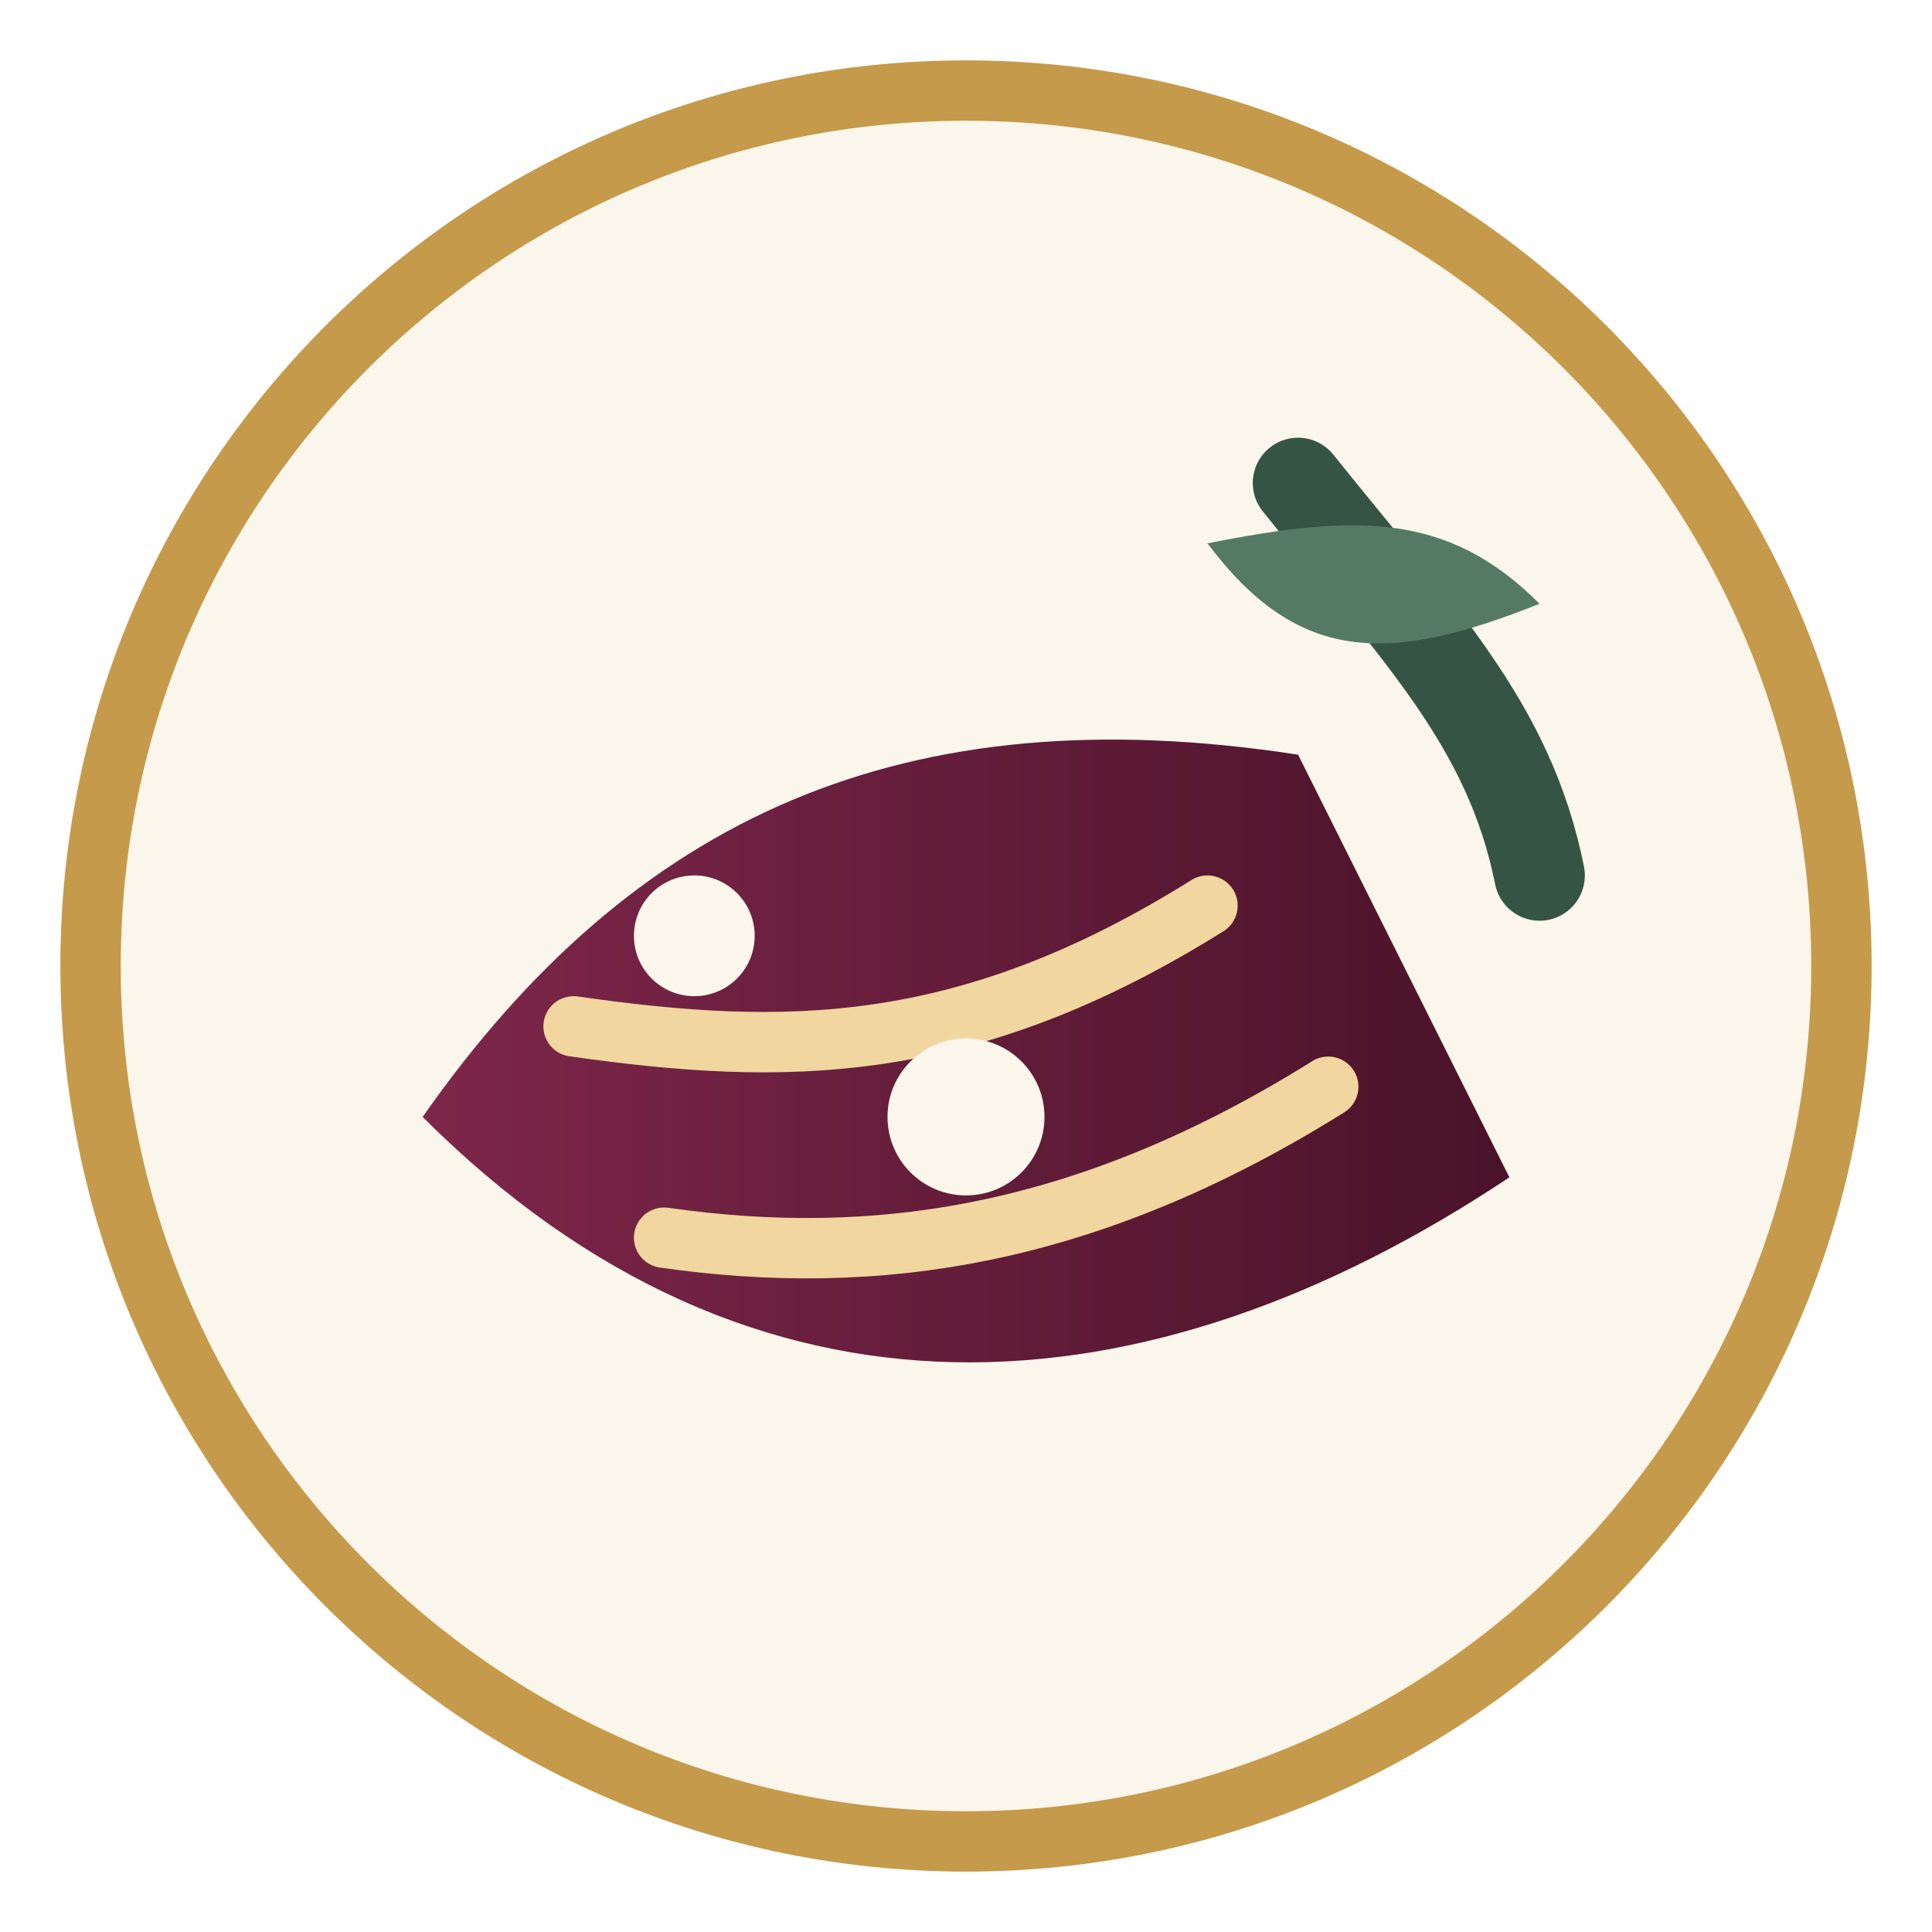
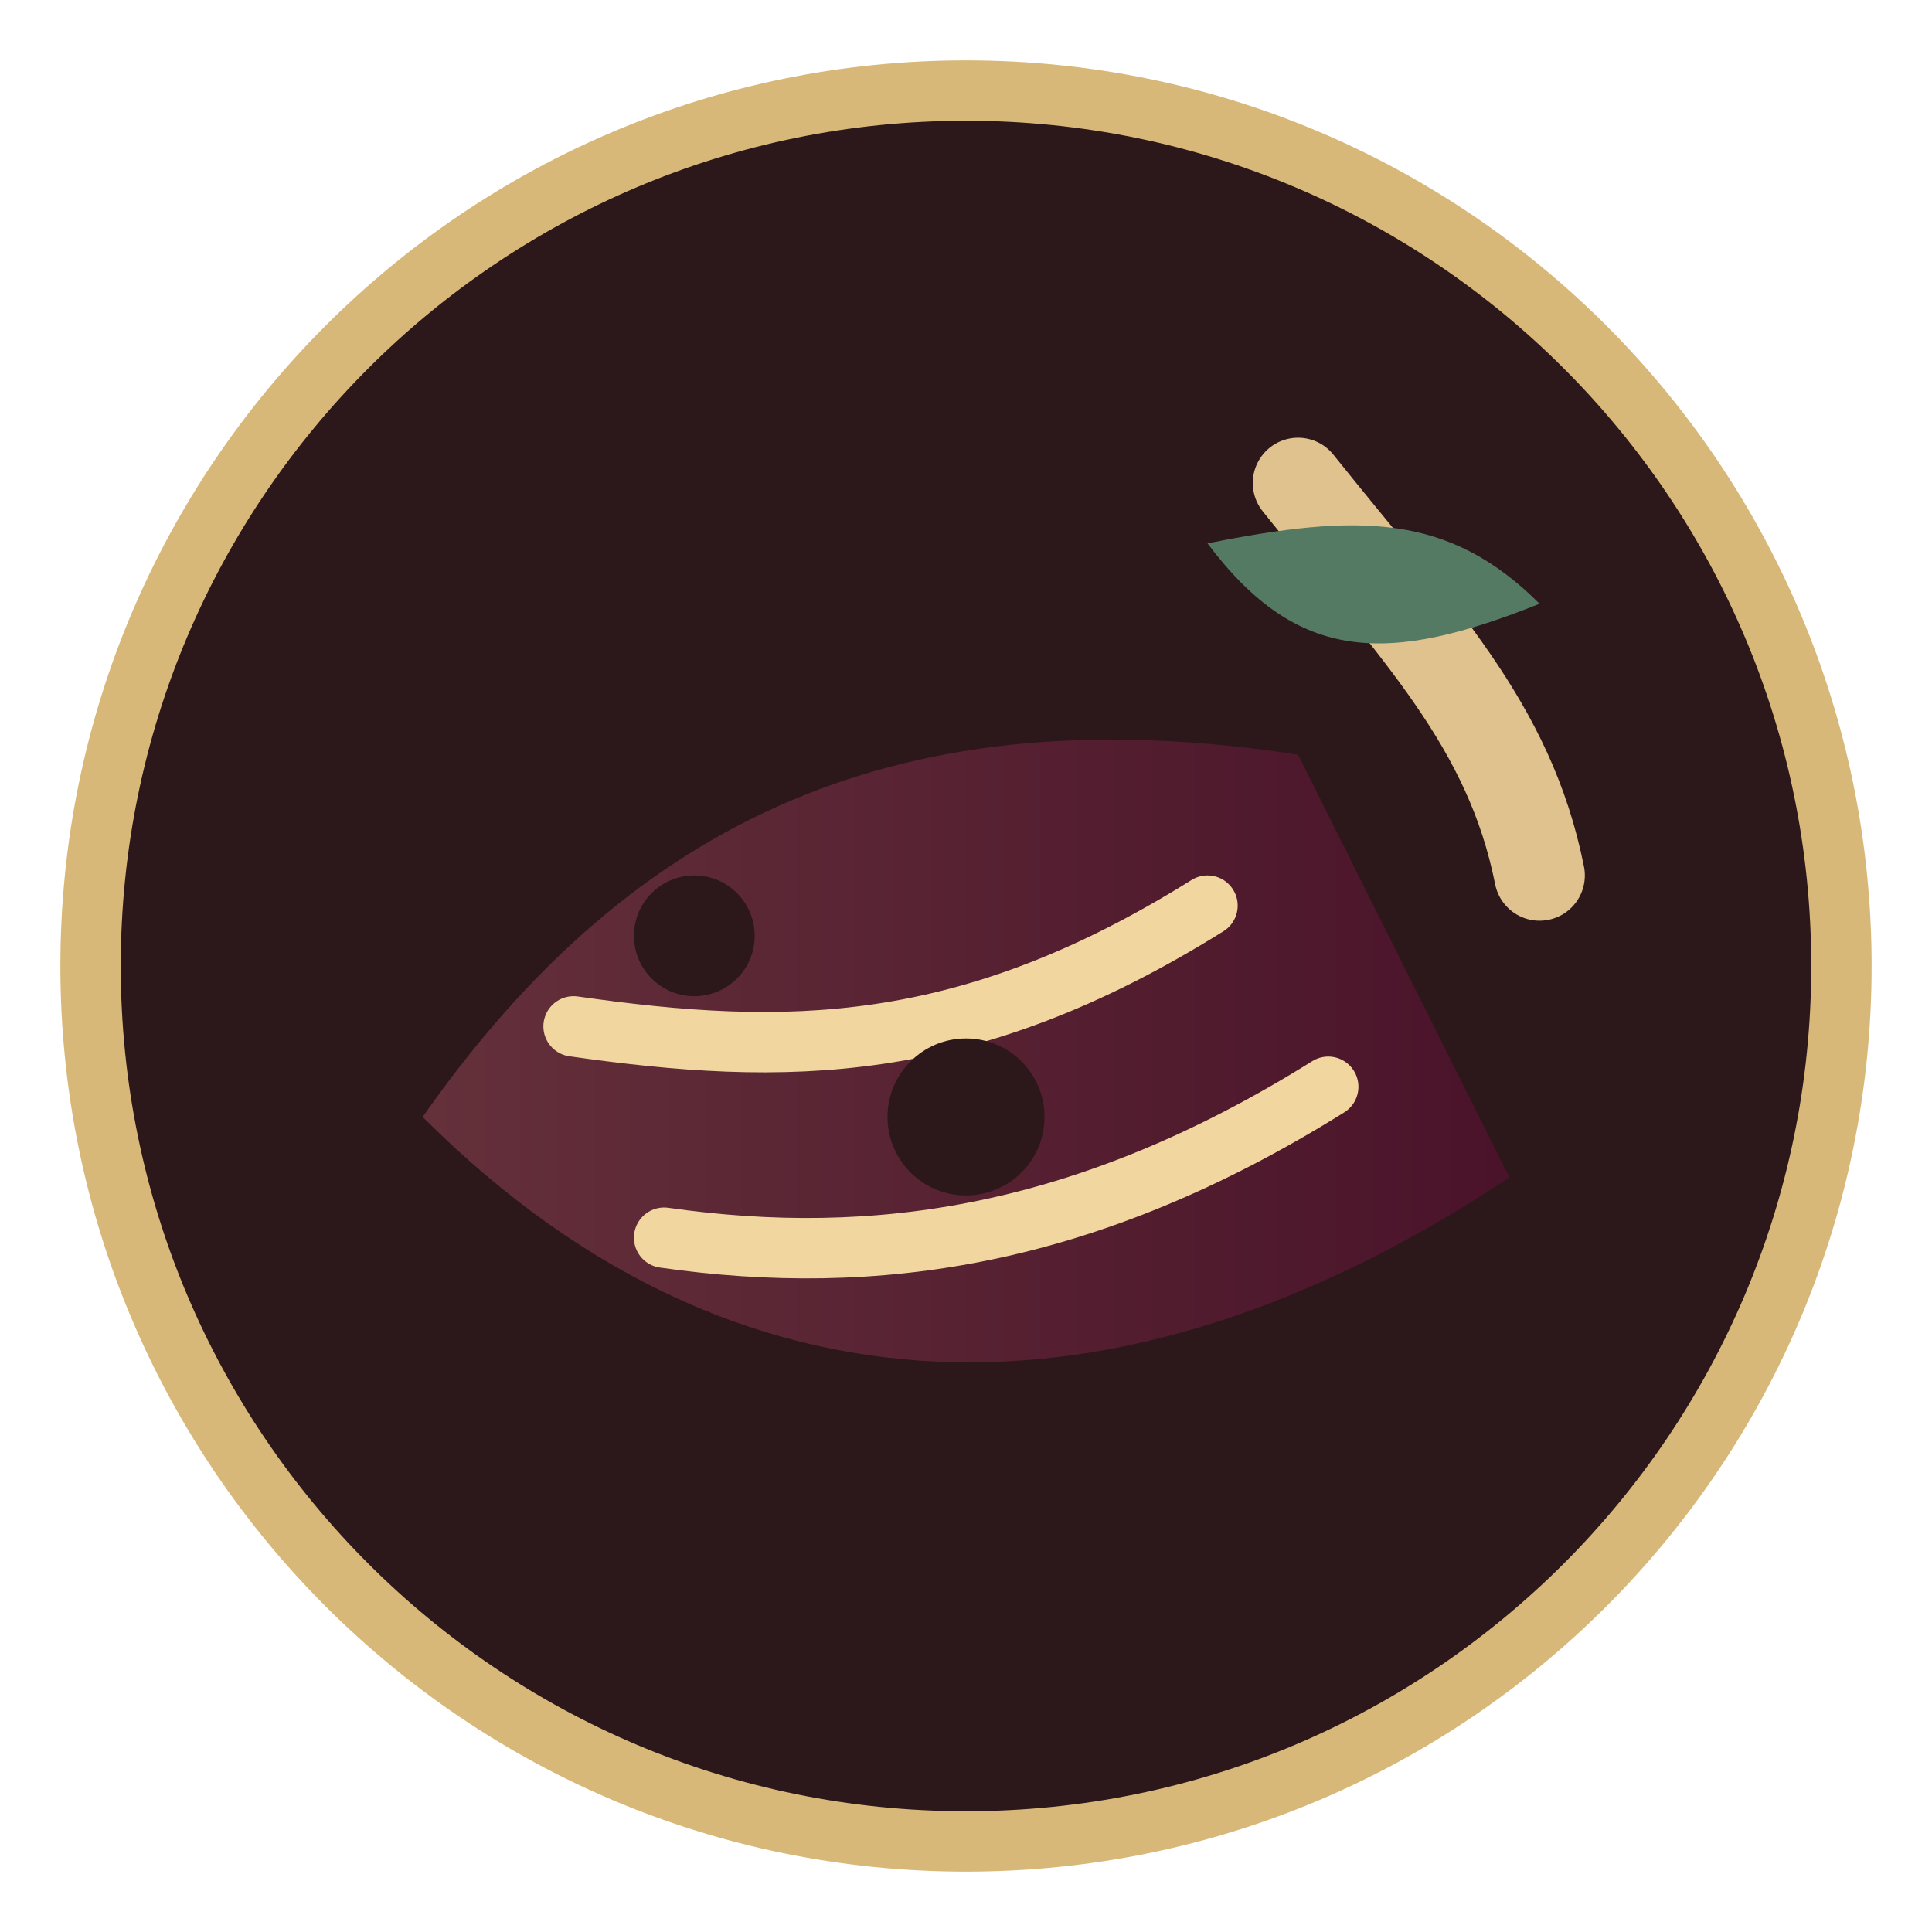
<svg xmlns="http://www.w3.org/2000/svg" viewBox="0 0 64 64" role="img" aria-labelledby="t">
  <defs>
    <linearGradient id="g" x1="0" x2="1">
-       <stop stop-color="#7d2649" />
+       <stop stop-color="#64303a" />
      <stop offset="1" stop-color="#4a132a" />
    </linearGradient>
  </defs>
-   <circle cx="32" cy="32" r="29" fill="#fbf6eb" stroke="#c59a4a" stroke-width="2" />
+   <circle cx="32" cy="32" r="29" fill="#2c171b" stroke="#d8b878" stroke-width="2" />
  <path d="M14 37c7-10 16-14 29-12l7 14c-12 8-25 9-36-2Z" fill="url(#g)" />
  <path d="M19 34c7 1 13 1 21-4M22 41c7 1 14 0 22-5" fill="none" stroke="#f1d79f" stroke-width="2" stroke-linecap="round" />
-   <circle cx="23" cy="31" r="2" fill="#fbf6eb" />
-   <circle cx="32" cy="37" r="2.6" fill="#fbf6eb" />
-   <path d="M43 16c4 5 7 8 8 13" fill="none" stroke="#365444" stroke-width="3" stroke-linecap="round" />
+   <circle cx="23" cy="31" r="2" fill="#2c171b" />
+   <circle cx="32" cy="37" r="2.6" fill="#2c171b" />
+   <path d="M43 16c4 5 7 8 8 13" fill="none" stroke="#dfc28d" stroke-width="3" stroke-linecap="round" />
  <path d="M40 18c5-1 8-1 11 2-5 2-8 2-11-2Z" fill="#557a63" />
</svg>
